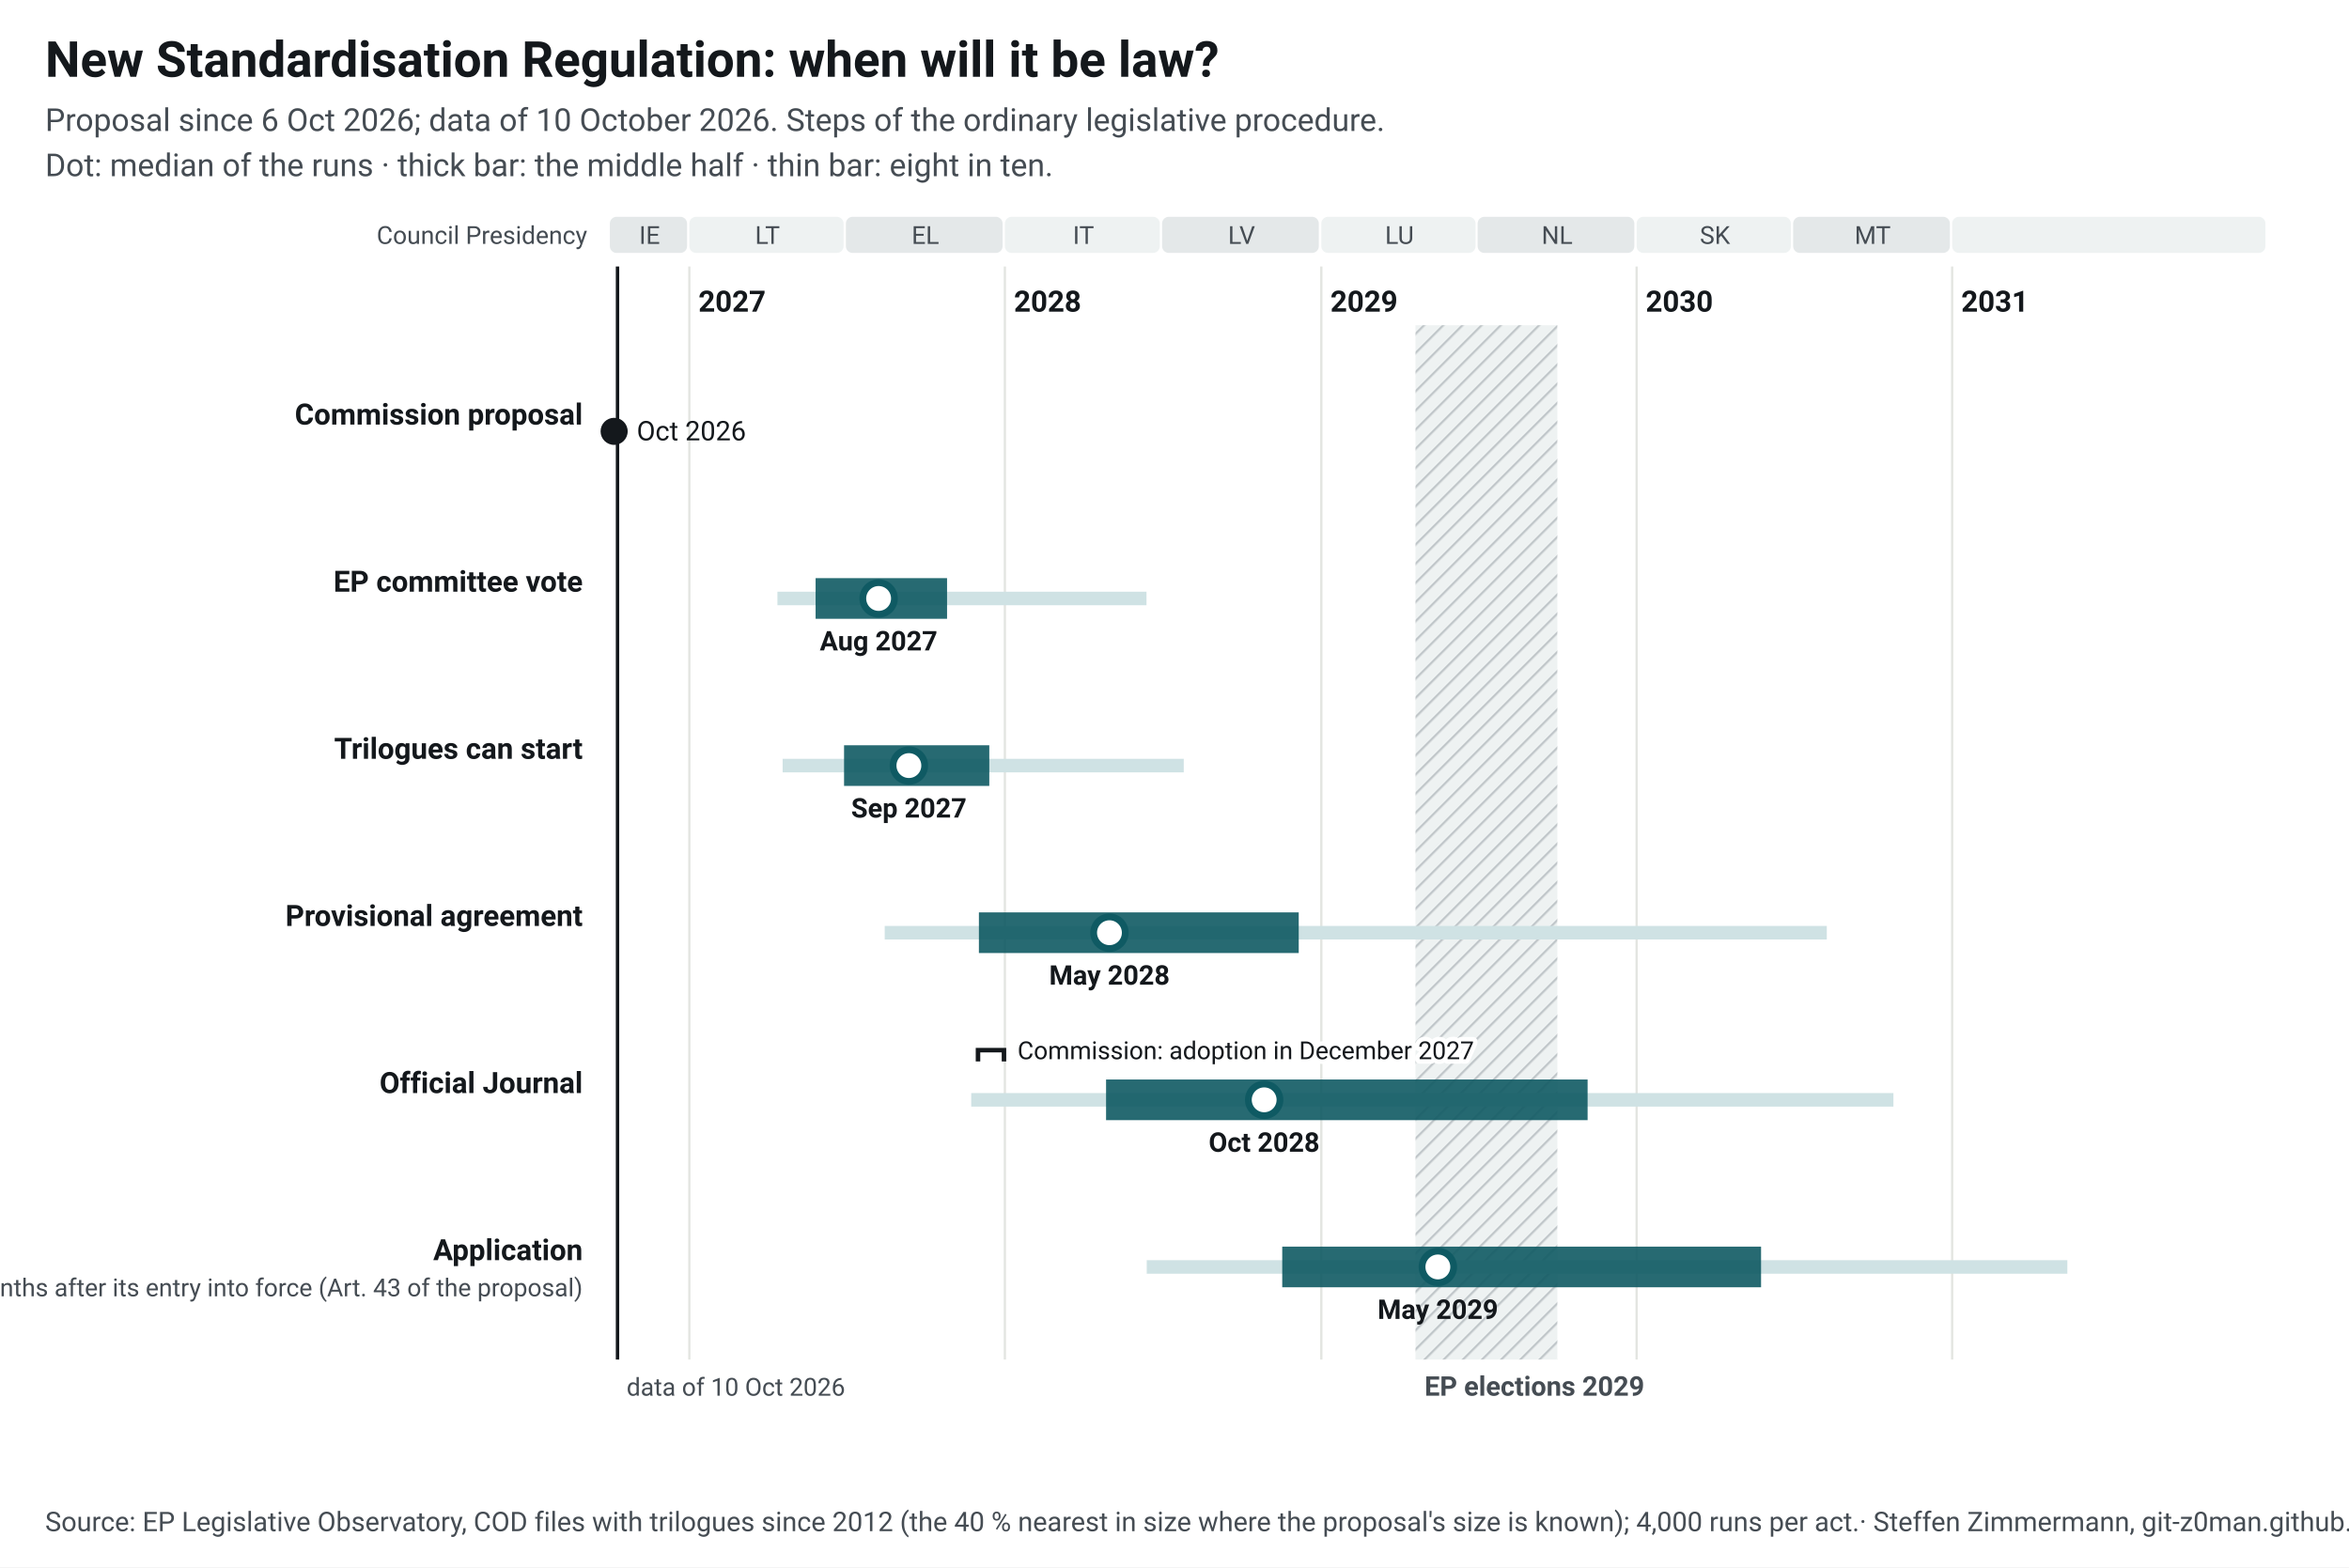
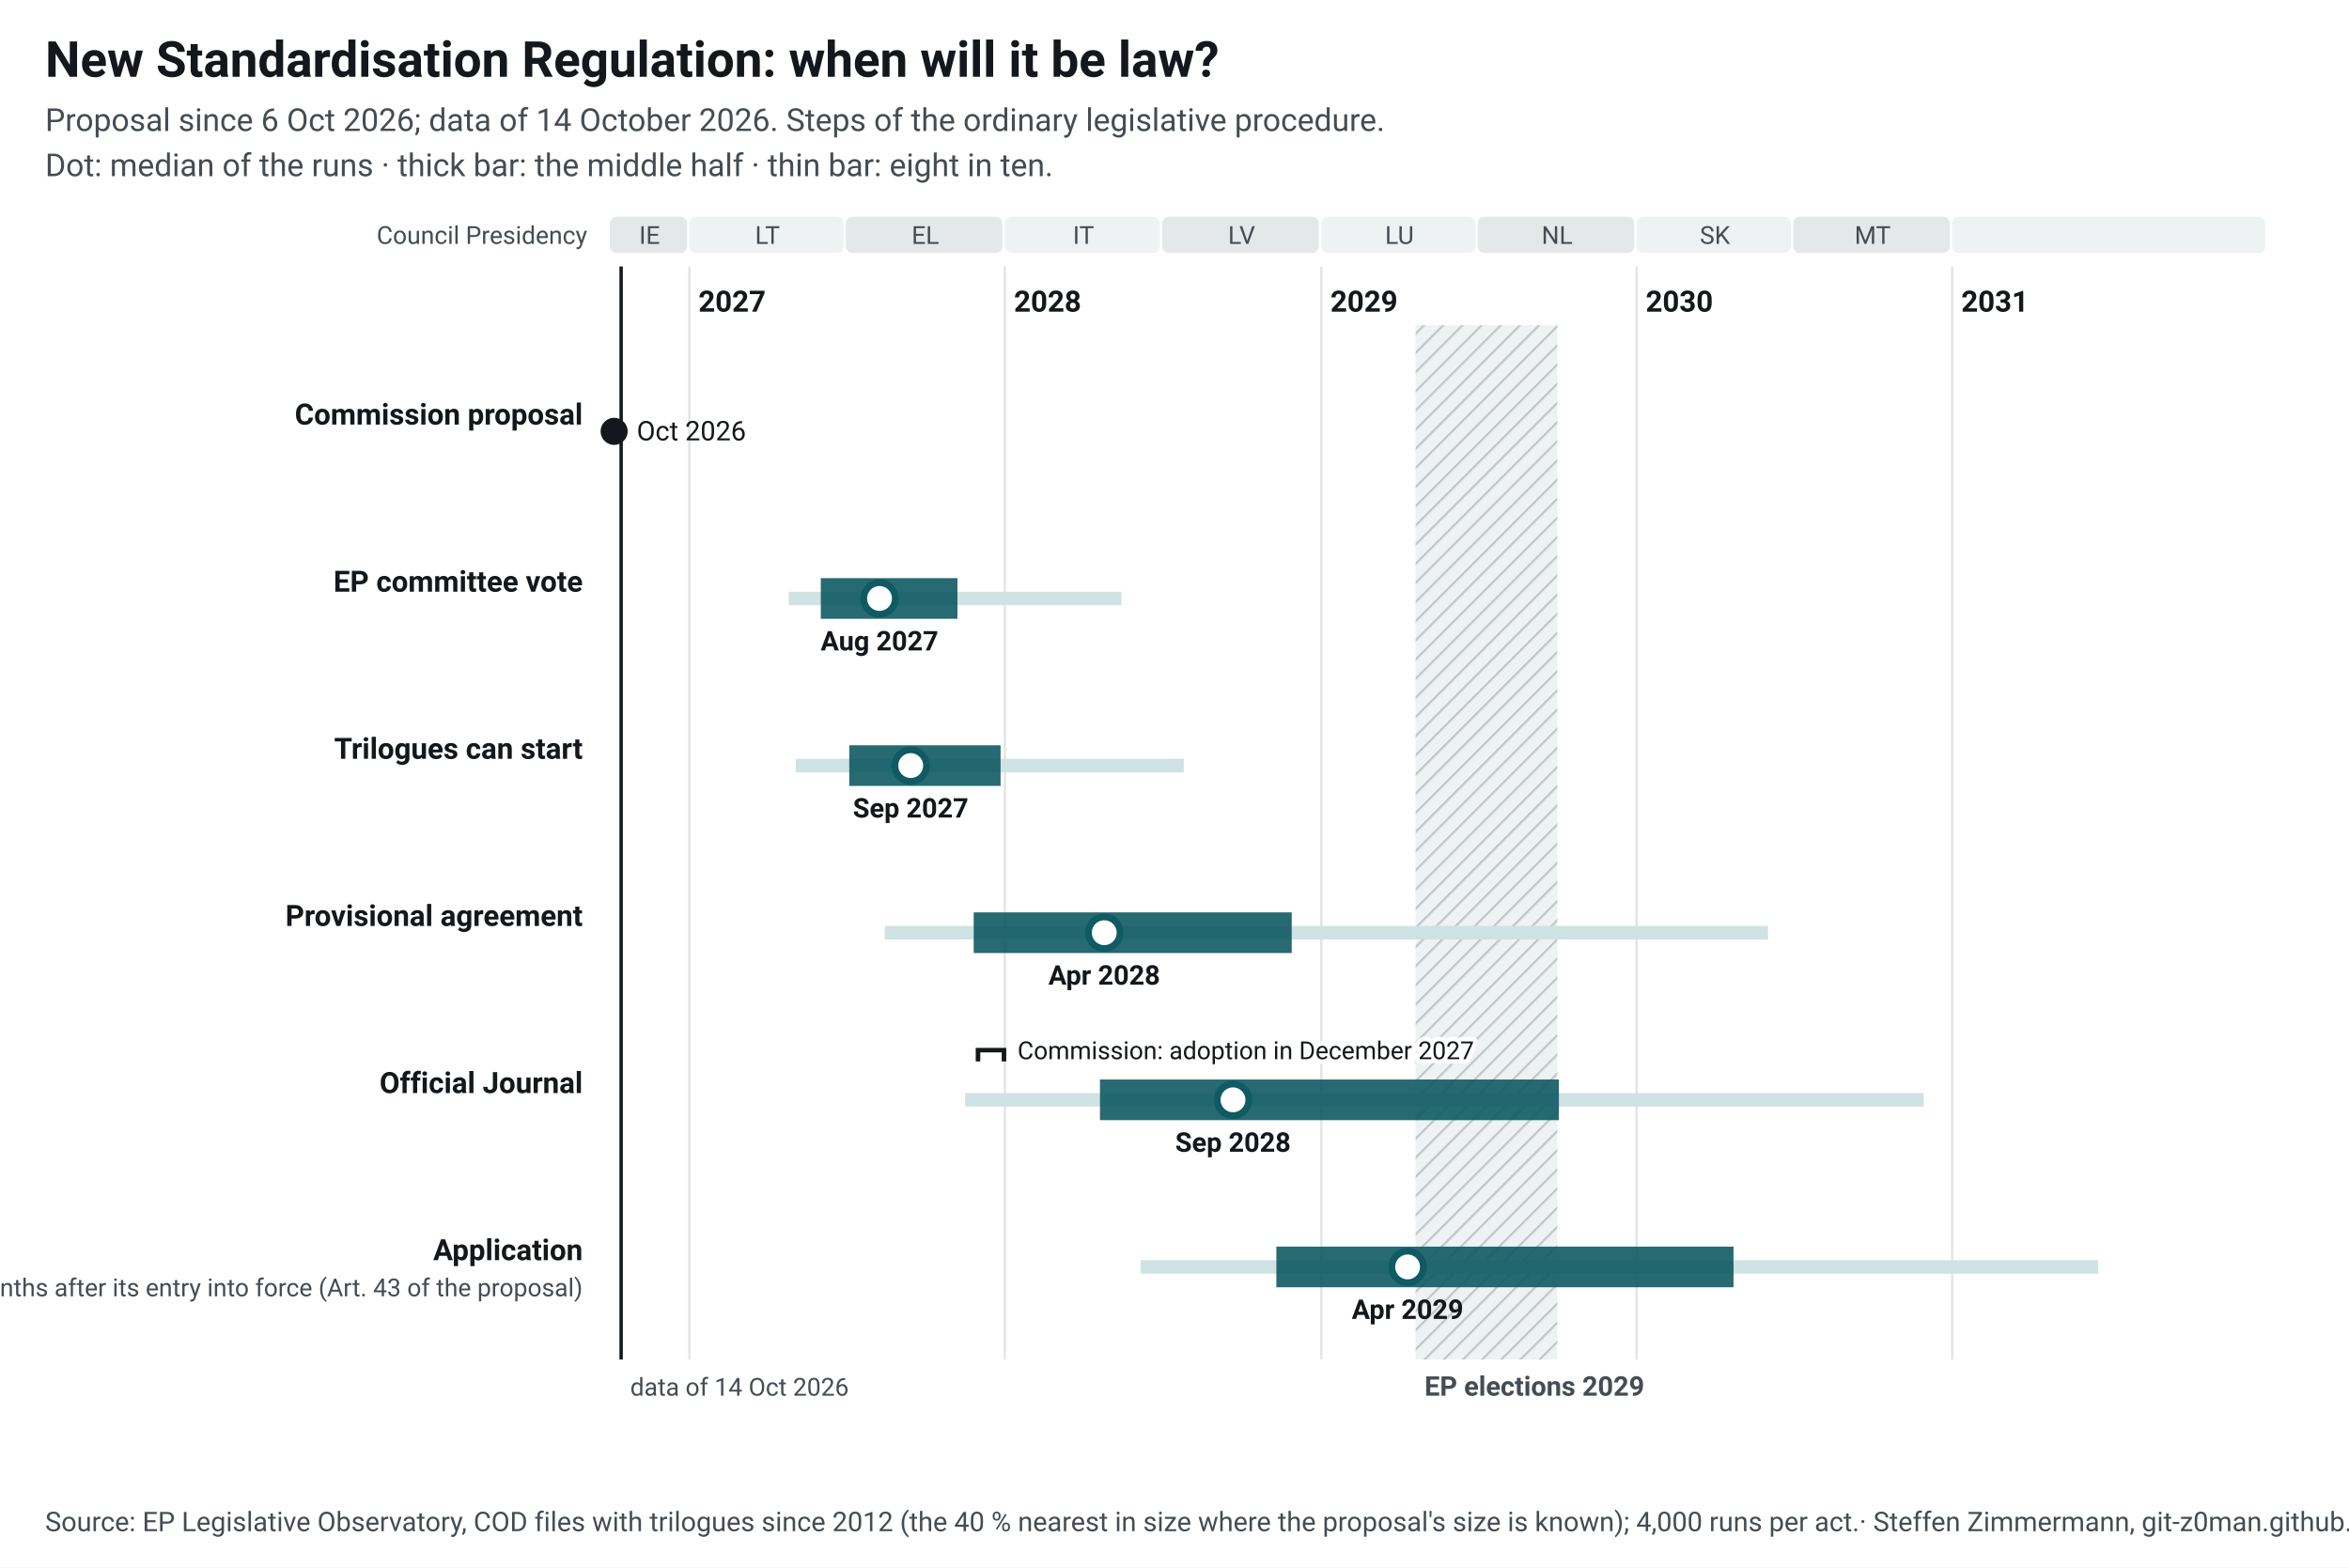
<svg xmlns="http://www.w3.org/2000/svg" width="1040" height="694" viewBox="0 0 1040 694" font-family="&quot;Source Sans 3&quot;, system-ui, -apple-system, Segoe UI, Roboto, Arial, sans-serif" font-size="13">
  <style>.ink{fill:#14181c}.mu{fill:#454c53}.gr{stroke:#e3e5e1;stroke-width:1}.pa{fill:#eef2f2}.pb{fill:#e4e8e9}.hb{fill:#eef2f2}.hl{stroke:#c3c9cc}.wt{fill:#454c53}.pt{fill:#14181c;paint-order:stroke;stroke:#fff;stroke-width:4px;stroke-linejoin:round}.pl{stroke:#14181c}.td{stroke:#14181c;stroke-width:1.5}.b50{fill:#0f5a63;opacity:.9}.b80{fill:#cfe2e4}.med{fill:#fff;stroke:#0f5a63}.fx{fill:#14181c}.c1{stroke:#0f5a63}.c2{stroke:#454c53;stroke-dasharray:7 4}a text{fill:#0f5a63}.nl-pending{fill:#0f5a63}.nl-adopted{fill:#5b646b}.nl-plan{fill:#fff;stroke:#14181c}.nl-open{fill:none;stroke:#14181c}.nl-q{fill:#14181c}.nl-row{stroke:#e3e5e1;stroke-width:.6}.nl-g-announced{fill:#f1f2f3}.nl-g-pending{fill:#e3eeef}.nl-g-adopted{fill:#eef2f2}</style>
  <rect width="1040" height="694" fill="#fff" />
  <text x="20" y="34" font-size="22" font-weight="700" class="ink">New Standardisation Regulation: when will it be law?</text>
-   <text x="20" y="58" font-size="14" class="mu">Proposal since 6 Oct 2026; data of 10 October 2026. Steps of the ordinary legislative procedure.</text>
+   <text x="20" y="58" font-size="14" class="mu">Proposal since 6 Oct 2026; data of 14 October 2026. Steps of the ordinary legislative procedure.</text>
  <text x="20" y="78" font-size="14" class="mu">Dot: median of the runs · thick bar: the middle half · thin bar: eight in ten.</text>
  <g transform="translate(20,92)">
    <defs>
      <pattern id="hatch" width="6" height="6" patternUnits="userSpaceOnUse" patternTransform="rotate(45)">
        <rect width="6" height="6" class="hb" />
        <line x1="0" y1="0" x2="0" y2="6" class="hl" stroke-width="2" />
      </pattern>
    </defs>
    <rect x="250.0" y="4" width="34.2" height="16" rx="3" class="pb" data-tip="Council Presidency: IE, Jul 2026 to Dec 2026" />
    <text x="267.6" y="16" text-anchor="middle" font-size="11" class="mu">IE</text>
    <rect x="285.2" y="4" width="68.3" height="16" rx="3" class="pa" data-tip="Council Presidency: LT, Jan 2027 to Jun 2027" />
    <text x="319.8" y="16" text-anchor="middle" font-size="11" class="mu">LT</text>
    <rect x="354.5" y="4" width="69.4" height="16" rx="3" class="pb" data-tip="Council Presidency: EL, Jul 2027 to Dec 2027" />
    <text x="389.7" y="16" text-anchor="middle" font-size="11" class="mu">EL</text>
    <rect x="424.9" y="4" width="68.6" height="16" rx="3" class="pa" data-tip="Council Presidency: IT, Jan 2028 to Jun 2028" />
    <text x="459.7" y="16" text-anchor="middle" font-size="11" class="mu">IT</text>
    <rect x="494.5" y="4" width="69.4" height="16" rx="3" class="pb" data-tip="Council Presidency: LV, Jul 2028 to Dec 2028" />
    <text x="529.7" y="16" text-anchor="middle" font-size="11" class="mu">LV</text>
    <rect x="565.0" y="4" width="68.3" height="16" rx="3" class="pa" data-tip="Council Presidency: LU, Jan 2029 to Jun 2029" />
    <text x="599.6" y="16" text-anchor="middle" font-size="11" class="mu">LU</text>
    <rect x="634.2" y="4" width="69.4" height="16" rx="3" class="pb" data-tip="Council Presidency: NL, Jul 2029 to Dec 2029" />
    <text x="669.4" y="16" text-anchor="middle" font-size="11" class="mu">NL</text>
    <rect x="704.6" y="4" width="68.3" height="16" rx="3" class="pa" data-tip="Council Presidency: SK, Jan 2030 to Jun 2030" />
    <text x="739.3" y="16" text-anchor="middle" font-size="11" class="mu">SK</text>
    <rect x="773.9" y="4" width="69.4" height="16" rx="3" class="pb" data-tip="Council Presidency: MT, Jul 2030 to Dec 2030" />
    <text x="809.1" y="16" text-anchor="middle" font-size="11" class="mu">MT</text>
    <rect x="844.3" y="4" width="138.7" height="16" rx="3" class="pa" data-tip="Council Presidency: not decided, Jan 2031 to Dec 2031" />
    <text x="914.2" y="16" text-anchor="middle" font-size="11" class="mu" />
    <line x1="285.2" y1="26" x2="285.2" y2="510" class="gr" />
    <text x="289.2" y="46" font-weight="600" class="ink">2027</text>
    <line x1="424.9" y1="26" x2="424.9" y2="510" class="gr" />
    <text x="428.9" y="46" font-weight="600" class="ink">2028</text>
    <line x1="565.0" y1="26" x2="565.0" y2="510" class="gr" />
    <text x="569.0" y="46" font-weight="600" class="ink">2029</text>
    <line x1="704.6" y1="26" x2="704.6" y2="510" class="gr" />
    <text x="708.6" y="46" font-weight="600" class="ink">2030</text>
    <line x1="844.3" y1="26" x2="844.3" y2="510" class="gr" />
    <text x="848.3" y="46" font-weight="600" class="ink">2031</text>
    <rect x="606.7" y="52" width="62.8" height="458" fill="url(#hatch)" data-tip="European elections 2029: Parliament does no legislative work from its last session in April until the new committees vote again in October (assumption, as in 2024; the dates are not set yet)." />
    <text x="610.7" y="526" font-size="12" font-weight="600" class="wt">EP elections 2029</text>
    <text x="240" y="16" text-anchor="end" font-size="11" class="mu">Council Presidency</text>
-     <line x1="253.4" y1="26" x2="253.4" y2="510" class="td" />
-     <text x="257.4" y="526" font-size="11" class="mu">data of 10 Oct 2026</text>
+     <line x1="255.0" y1="26" x2="255.0" y2="510" class="td" />
+     <text x="259.0" y="526" font-size="11" class="mu">data of 14 Oct 2026</text>
    <text x="238" y="96.0" text-anchor="end" font-weight="600" class="ink lnk">Commission proposal</text>
    <circle cx="251.9" cy="99.0" r="6" class="fx" data-tip="Commission proposal: 6 Oct 2026" />
    <text x="261.9" y="103.0" font-size="12" class="ink">Oct 2026</text>
    <text x="238" y="170.0" text-anchor="end" font-weight="600" class="ink lnk">EP committee vote</text>
-     <rect x="324.2" y="170.0" width="163.4" height="6" class="b80" data-tip="EP committee vote: median Aug 2027; half of the runs May 2027 to Oct 2027; eight in ten Apr 2027 to Jun 2028" />
-     <rect x="341.1" y="164.0" width="58.2" height="18" class="b50" data-tip="EP committee vote: median Aug 2027; half of the runs May 2027 to Oct 2027; eight in ten Apr 2027 to Jun 2028" />
-     <circle cx="369.0" cy="173.0" r="7" class="med" stroke-width="3" data-tip="EP committee vote: median Aug 2027; half of the runs May 2027 to Oct 2027; eight in ten Apr 2027 to Jun 2028" />
-     <text x="369.0" y="196.0" text-anchor="middle" font-size="12" font-weight="600" class="ink">Aug 2027</text>
+     <rect x="329.2" y="170.0" width="147.3" height="6" class="b80" data-tip="EP committee vote: median Aug 2027; half of the runs Jun 2027 to Nov 2027; eight in ten Apr 2027 to May 2028" />
+     <rect x="343.4" y="164.0" width="60.5" height="18" class="b50" data-tip="EP committee vote: median Aug 2027; half of the runs Jun 2027 to Nov 2027; eight in ten Apr 2027 to May 2028" />
+     <circle cx="369.4" cy="173.0" r="7" class="med" stroke-width="3" data-tip="EP committee vote: median Aug 2027; half of the runs Jun 2027 to Nov 2027; eight in ten Apr 2027 to May 2028" />
+     <text x="369.4" y="196.0" text-anchor="middle" font-size="12" font-weight="600" class="ink">Aug 2027</text>
    <text x="238" y="244.0" text-anchor="end" font-weight="600" class="ink lnk">Trilogues can start</text>
-     <rect x="326.5" y="244.0" width="177.6" height="6" class="b80" data-tip="Trilogues can start: median Sep 2027; half of the runs Jun 2027 to Dec 2027; eight in ten Apr 2027 to Jul 2028" />
-     <rect x="353.7" y="238.0" width="64.3" height="18" class="b50" data-tip="Trilogues can start: median Sep 2027; half of the runs Jun 2027 to Dec 2027; eight in ten Apr 2027 to Jul 2028" />
-     <circle cx="382.4" cy="247.0" r="7" class="med" stroke-width="3" data-tip="Trilogues can start: median Sep 2027; half of the runs Jun 2027 to Dec 2027; eight in ten Apr 2027 to Jul 2028" />
-     <text x="382.4" y="270.0" text-anchor="middle" font-size="12" font-weight="600" class="ink">Sep 2027</text>
+     <rect x="332.3" y="244.0" width="171.8" height="6" class="b80" data-tip="Trilogues can start: median Sep 2027; half of the runs Jul 2027 to Dec 2027; eight in ten May 2027 to Jul 2028" />
+     <rect x="356.0" y="238.0" width="67.0" height="18" class="b50" data-tip="Trilogues can start: median Sep 2027; half of the runs Jul 2027 to Dec 2027; eight in ten May 2027 to Jul 2028" />
+     <circle cx="383.2" cy="247.0" r="7" class="med" stroke-width="3" data-tip="Trilogues can start: median Sep 2027; half of the runs Jul 2027 to Dec 2027; eight in ten May 2027 to Jul 2028" />
+     <text x="383.2" y="270.0" text-anchor="middle" font-size="12" font-weight="600" class="ink">Sep 2027</text>
    <text x="238" y="318.0" text-anchor="end" font-weight="600" class="ink lnk">Provisional agreement</text>
-     <rect x="371.7" y="318.0" width="417.1" height="6" class="b80" data-tip="Provisional agreement: median May 2028; half of the runs Dec 2027 to Dec 2028; eight in ten Aug 2027 to Aug 2030" />
-     <rect x="413.4" y="312.0" width="141.6" height="18" class="b50" data-tip="Provisional agreement: median May 2028; half of the runs Dec 2027 to Dec 2028; eight in ten Aug 2027 to Aug 2030" />
-     <circle cx="471.2" cy="321.0" r="7" class="med" stroke-width="3" data-tip="Provisional agreement: median May 2028; half of the runs Dec 2027 to Dec 2028; eight in ten Aug 2027 to Aug 2030" />
-     <text x="471.2" y="344.0" text-anchor="middle" font-size="12" font-weight="600" class="ink">May 2028</text>
+     <rect x="371.7" y="318.0" width="391.1" height="6" class="b80" data-tip="Provisional agreement: median Apr 2028; half of the runs Nov 2027 to Nov 2028; eight in ten Aug 2027 to Jun 2030" />
+     <rect x="411.1" y="312.0" width="140.8" height="18" class="b50" data-tip="Provisional agreement: median Apr 2028; half of the runs Nov 2027 to Nov 2028; eight in ten Aug 2027 to Jun 2030" />
+     <circle cx="468.9" cy="321.0" r="7" class="med" stroke-width="3" data-tip="Provisional agreement: median Apr 2028; half of the runs Nov 2027 to Nov 2028; eight in ten Aug 2027 to Jun 2030" />
+     <text x="468.9" y="344.0" text-anchor="middle" font-size="12" font-weight="600" class="ink">Apr 2028</text>
    <text x="238" y="392.0" text-anchor="end" font-weight="600" class="ink lnk">Official Journal</text>
-     <rect x="410.0" y="392.0" width="408.3" height="6" class="b80" data-tip="Official Journal: median Oct 2028; half of the runs Apr 2028 to Nov 2029; eight in ten Nov 2027 to Oct 2030" />
-     <rect x="469.7" y="386.0" width="213.2" height="18" class="b50" data-tip="Official Journal: median Oct 2028; half of the runs Apr 2028 to Nov 2029; eight in ten Nov 2027 to Oct 2030" />
-     <circle cx="539.7" cy="395.0" r="7" class="med" stroke-width="3" data-tip="Official Journal: median Oct 2028; half of the runs Apr 2028 to Nov 2029; eight in ten Nov 2027 to Oct 2030" />
-     <text x="539.7" y="418.0" text-anchor="middle" font-size="12" font-weight="600" class="ink">Oct 2028</text>
+     <rect x="407.3" y="392.0" width="424.4" height="6" class="b80" data-tip="Official Journal: median Sep 2028; half of the runs Apr 2028 to Oct 2029; eight in ten Nov 2027 to Nov 2030" />
+     <rect x="467.0" y="386.0" width="203.2" height="18" class="b50" data-tip="Official Journal: median Sep 2028; half of the runs Apr 2028 to Oct 2029; eight in ten Nov 2027 to Nov 2030" />
+     <circle cx="525.9" cy="395.0" r="7" class="med" stroke-width="3" data-tip="Official Journal: median Sep 2028; half of the runs Apr 2028 to Oct 2029; eight in ten Nov 2027 to Nov 2030" />
+     <text x="525.9" y="418.0" text-anchor="middle" font-size="12" font-weight="600" class="ink">Sep 2028</text>
    <path d="M413.0,378.0 V373.0 H424.5 V378.0" fill="none" class="pl" stroke-width="2" data-tip="Commission: adoption in December 2027" />
    <text x="430.5" y="377.0" font-size="11" class="pt">Commission: adoption in December 2027</text>
    <text x="238" y="466.0" text-anchor="end" font-weight="600" class="ink lnk">Application</text>
    <text x="238" y="482.0" text-anchor="end" font-size="11" class="mu">applies six months after its entry into force (Art. 43 of the proposal)</text>
-     <rect x="487.7" y="466.0" width="407.6" height="6" class="b80" data-tip="Application: median May 2029; half of the runs Nov 2028 to May 2030; eight in ten Jun 2028 to May 2031" />
-     <rect x="547.7" y="460.0" width="212.0" height="18" class="b50" data-tip="Application: median May 2029; half of the runs Nov 2028 to May 2030; eight in ten Jun 2028 to May 2031" />
-     <circle cx="616.6" cy="469.0" r="7" class="med" stroke-width="3" data-tip="Application: median May 2029; half of the runs Nov 2028 to May 2030; eight in ten Jun 2028 to May 2031" />
-     <text x="616.6" y="492.0" text-anchor="middle" font-size="12" font-weight="600" class="ink">May 2029</text>
+     <rect x="485.0" y="466.0" width="424.0" height="6" class="b80" data-tip="Application: median Apr 2029; half of the runs Nov 2028 to Apr 2030; eight in ten Jun 2028 to Jun 2031" />
+     <rect x="545.1" y="460.0" width="202.4" height="18" class="b50" data-tip="Application: median Apr 2029; half of the runs Nov 2028 to Apr 2030; eight in ten Jun 2028 to Jun 2031" />
+     <circle cx="603.2" cy="469.0" r="7" class="med" stroke-width="3" data-tip="Application: median Apr 2029; half of the runs Nov 2028 to Apr 2030; eight in ten Jun 2028 to Jun 2031" />
+     <text x="603.2" y="492.0" text-anchor="middle" font-size="12" font-weight="600" class="ink">Apr 2029</text>
  </g>
  <text x="20" y="678" font-size="12" class="mu">Source: EP Legislative Observatory, COD files with trilogues since 2012 (the 40 % nearest in size where the proposal's size is known); 4,000 runs per act.<tspan> · Steffen Zimmermann, git-z0man.github.io/eu-regulation-timeline, CC BY 4.0</tspan>
  </text>
</svg>
